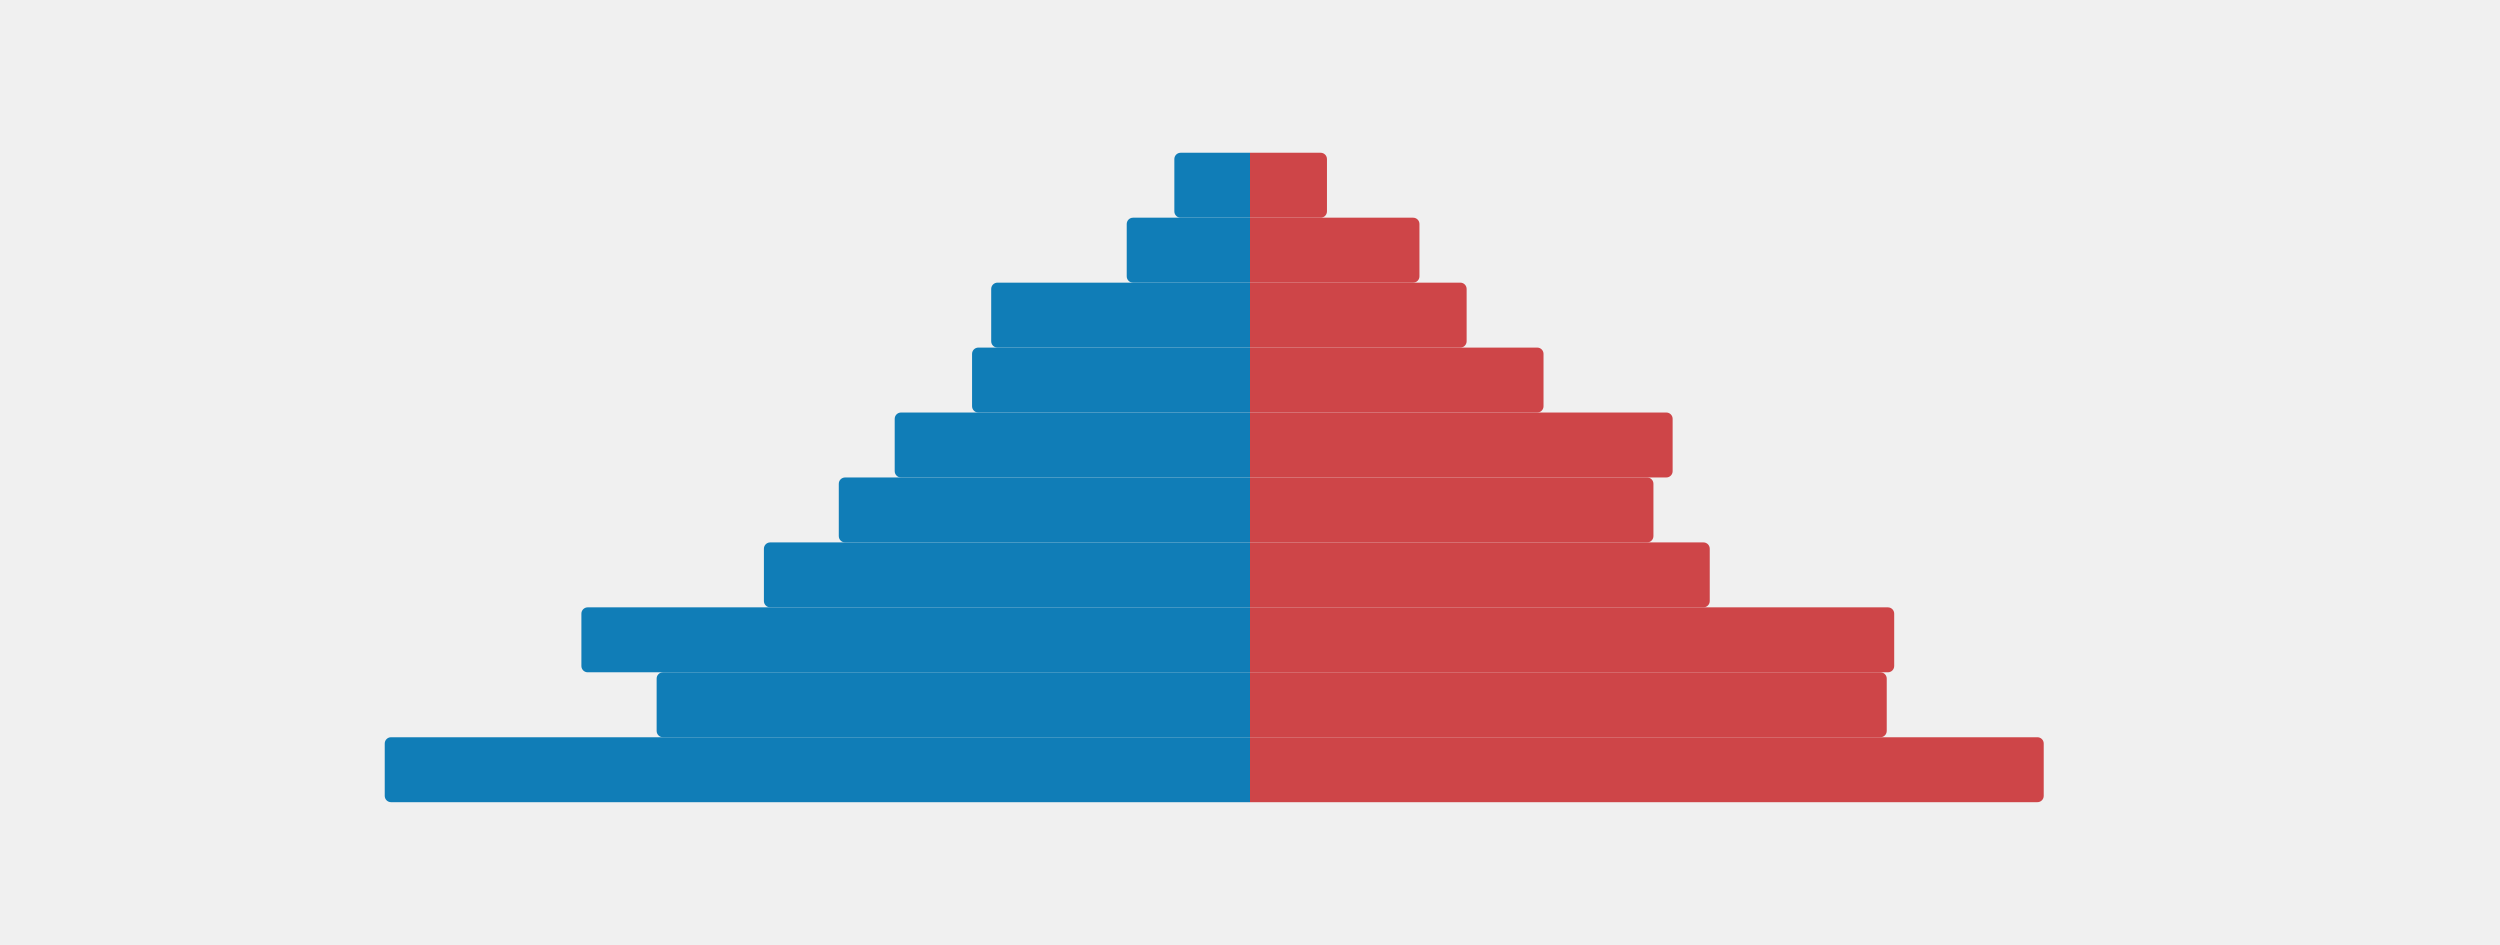
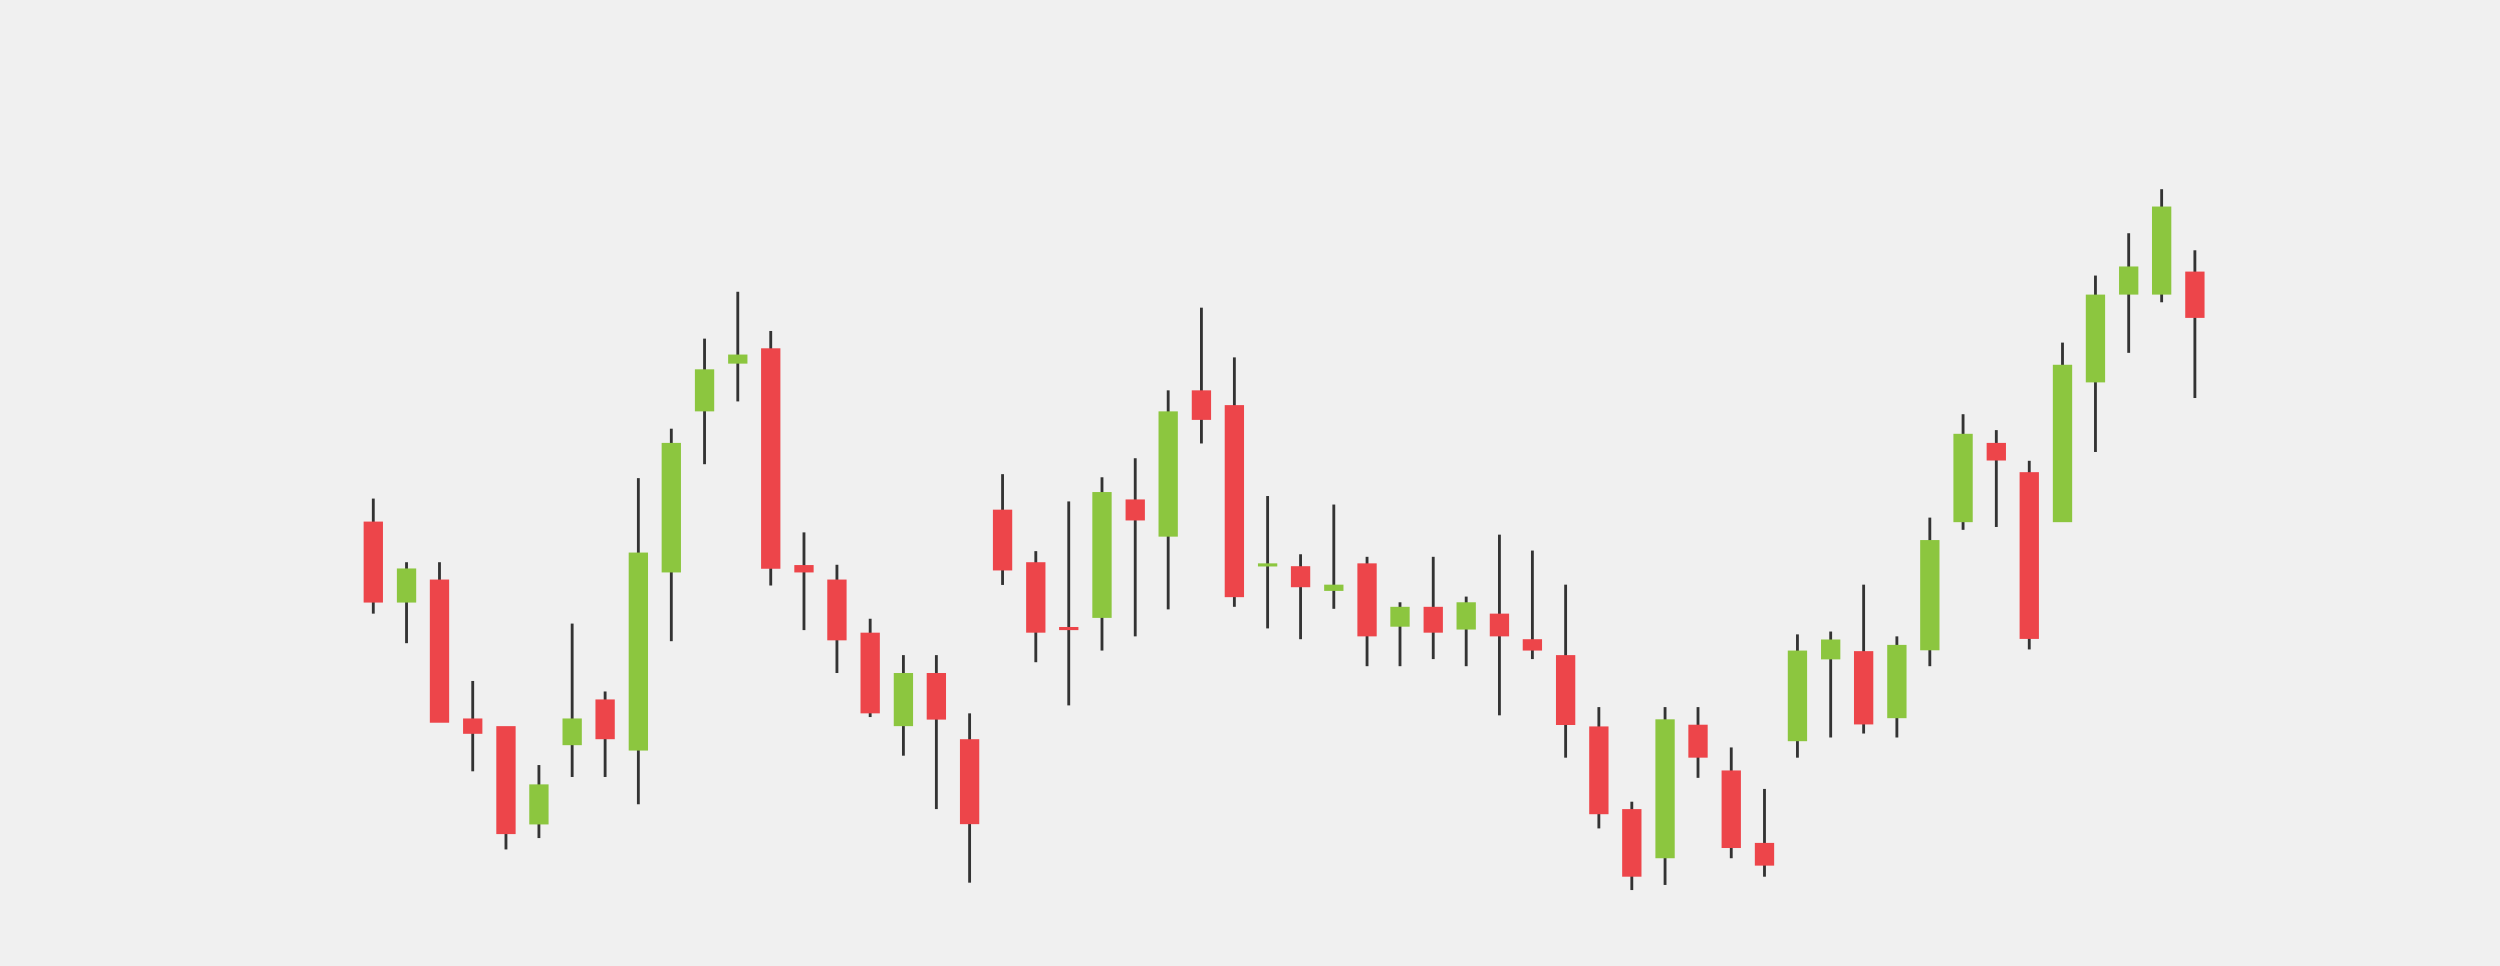
- <svg width="900" height="340" viewBox="0,0,1000,450" id="svg">
-   <g class="highcharts-series-group" data-z-index="3" filter="none" id="g">
-     <g data-z-index="0.1" transform="translate(500,70) rotate(90 87.5 402.5) scale(-1 1)" clip-path="url(#highcharts-yrw9eup-17-)" opacity="1" id="g_3">
-       <path d="M 284.272 453.33 L 309.215 453.33 A 3 3 0 0 1 312.215 456.33 L 312.215 490 A 0 0 0 0 1 312.215 490 L 281.272 490 A 0 0 0 0 1 281.272 490 L 281.272 456.33 A 3 3 0 0 1 284.272 453.33 Z" filter="none" fill="#ce4548" stroke="#ffffff" stroke-width="0" opacity="1" id="path_19" />
-       <path d="M 253.329 409.259 L 278.272 409.259 A 3 3 0 0 1 281.272 412.259 L 281.272 490 A 0 0 0 0 1 281.272 490 L 250.329 490 A 0 0 0 0 1 250.329 490 L 250.329 412.259 A 3 3 0 0 1 253.329 409.259 Z" filter="none" fill="#ce4548" stroke="#ffffff" stroke-width="0" opacity="1" id="path_18" />
-       <path d="M 222.386 386.782 L 247.329 386.782 A 3 3 0 0 1 250.329 389.782 L 250.329 490 A 0 0 0 0 1 250.329 490 L 219.386 490 A 0 0 0 0 1 219.386 490 L 219.386 389.782 A 3 3 0 0 1 222.386 386.782 Z" filter="none" fill="#ce4548" stroke="#ffffff" stroke-width="0" opacity="1" id="path_17" />
-       <path d="M 191.443 350.145 L 216.386 350.145 A 3 3 0 0 1 219.386 353.145 L 219.386 490 A 0 0 0 0 1 219.386 490 L 188.443 490 A 0 0 0 0 1 188.443 490 L 188.443 353.145 A 3 3 0 0 1 191.443 350.145 Z" filter="none" fill="#ce4548" stroke="#ffffff" stroke-width="0" opacity="1" id="path_16" />
-       <path d="M 160.5 288.626 L 185.443 288.626 A 3 3 0 0 1 188.443 291.626 L 188.443 490 A 0 0 0 0 1 188.443 490 L 157.5 490 A 0 0 0 0 1 157.5 490 L 157.5 291.626 A 3 3 0 0 1 160.5 288.626 Z" filter="none" fill="#ce4548" stroke="#ffffff" stroke-width="0" opacity="1" id="path_15" />
-       <path d="M 129.557 297.778 L 154.5 297.778 A 3 3 0 0 1 157.5 300.778 L 157.5 490 A 0 0 0 0 1 157.5 490 L 126.557 490 A 0 0 0 0 1 126.557 490 L 126.557 300.778 A 3 3 0 0 1 129.557 297.778 Z" filter="none" fill="#ce4548" stroke="#ffffff" stroke-width="0" opacity="1" id="path_14" />
-       <path d="M 98.614 270.945 L 123.557 270.945 A 3 3 0 0 1 126.557 273.945 L 126.557 490 A 0 0 0 0 1 126.557 490 L 95.614 490 A 0 0 0 0 1 95.614 490 L 95.614 273.945 A 3 3 0 0 1 98.614 270.945 Z" filter="none" fill="#ce4548" stroke="#ffffff" stroke-width="0" opacity="1" id="path_13" />
-       <path d="M 67.671 183.058 L 92.614 183.058 A 3 3 0 0 1 95.614 186.058 L 95.614 490 A 0 0 0 0 1 95.614 490 L 64.671 490 A 0 0 0 0 1 64.671 490 L 64.671 186.058 A 3 3 0 0 1 67.671 183.058 Z" filter="none" fill="#ce4548" stroke="#ffffff" stroke-width="0" opacity="1" id="path_12" />
-       <path d="M 36.728 186.613 L 61.671 186.613 A 3 3 0 0 1 64.671 189.613 L 64.671 490 A 0 0 0 0 1 64.671 490 L 33.728 490 A 0 0 0 0 1 33.728 490 L 33.728 189.613 A 3 3 0 0 1 36.728 186.613 Z" filter="none" fill="#ce4548" stroke="#ffffff" stroke-width="0" opacity="1" id="path_11" />
-       <path d="M 5.785 111.814 L 30.728 111.814 A 3 3 0 0 1 33.728 114.814 L 33.728 490 A 0 0 0 0 1 33.728 490 L 2.785 490 A 0 0 0 0 1 2.785 490 L 2.785 114.814 A 3 3 0 0 1 5.785 111.814 Z" filter="none" fill="#ce4548" stroke="#ffffff" stroke-width="0" opacity="1" id="path_10" />
-     </g>
-     <g data-z-index="0.1" transform="translate(10,70) rotate(90 87.5 402.5) scale(-1 1)" clip-path="url(#highcharts-yrw9eup-28-)" opacity="1" id="g_2">
-       <path d="M 281.272 0 L 312.215 0 A 0 0 0 0 1 312.215 0 L 312.215 33.048 A 3 3 0 0 1 309.215 36.048 L 284.272 36.048 A 3 3 0 0 1 281.272 33.048 L 281.272 0 A 0 0 0 0 1 281.272 0 Z" filter="none" fill="#107db7" stroke="#ffffff" stroke-width="0" opacity="1" id="path_9" />
-       <path d="M 250.329 0 L 281.272 0 A 0 0 0 0 1 281.272 0 L 281.272 55.736 A 3 3 0 0 1 278.272 58.736 L 253.329 58.736 A 3 3 0 0 1 250.329 55.736 L 250.329 0 A 0 0 0 0 1 250.329 0 Z" filter="none" fill="#107db7" stroke="#ffffff" stroke-width="0" opacity="1" id="path_8" />
-       <path d="M 219.386 0 L 250.329 0 A 0 0 0 0 1 250.329 0 L 250.329 120.312 A 3 3 0 0 1 247.329 123.312 L 222.386 123.312 A 3 3 0 0 1 219.386 120.312 L 219.386 0 A 0 0 0 0 1 219.386 0 Z" filter="none" fill="#107db7" stroke="#ffffff" stroke-width="0" opacity="1" id="path_7" />
-       <path d="M 188.443 0 L 219.386 0 A 0 0 0 0 1 219.386 0 L 219.386 129.431 A 3 3 0 0 1 216.386 132.431 L 191.443 132.431 A 3 3 0 0 1 188.443 129.431 L 188.443 0 A 0 0 0 0 1 188.443 0 Z" filter="none" fill="#107db7" stroke="#ffffff" stroke-width="0" opacity="1" id="path_6" />
-       <path d="M 157.5 0 L 188.443 0 A 0 0 0 0 1 188.443 0 L 188.443 166.288 A 3 3 0 0 1 185.443 169.288 L 160.5 169.288 A 3 3 0 0 1 157.5 166.288 L 157.5 0 A 0 0 0 0 1 157.5 0 Z" filter="none" fill="#107db7" stroke="#ffffff" stroke-width="0" opacity="1" id="path_5" />
-       <path d="M 126.557 0 L 157.5 0 A 0 0 0 0 1 157.5 0 L 157.5 192.93 A 3 3 0 0 1 154.5 195.93 L 129.557 195.93 A 3 3 0 0 1 126.557 192.93 L 126.557 0 A 0 0 0 0 1 126.557 0 Z" filter="none" fill="#107db7" stroke="#ffffff" stroke-width="0" opacity="1" id="path_4" />
-       <path d="M 95.614 0 L 126.557 0 A 0 0 0 0 1 126.557 0 L 126.557 228.609 A 3 3 0 0 1 123.557 231.609 L 98.614 231.609 A 3 3 0 0 1 95.614 228.609 L 95.614 0 A 0 0 0 0 1 95.614 0 Z" filter="none" fill="#107db7" stroke="#ffffff" stroke-width="0" opacity="1" id="path_3" />
-       <path d="M 64.671 0 L 95.614 0 A 0 0 0 0 1 95.614 0 L 95.614 315.572 A 3 3 0 0 1 92.614 318.572 L 67.671 318.572 A 3 3 0 0 1 64.671 315.572 L 64.671 0 A 0 0 0 0 1 64.671 0 Z" filter="none" fill="#107db7" stroke="#ffffff" stroke-width="0" opacity="1" id="path_2" />
-       <path d="M 33.728 0 L 64.671 0 A 0 0 0 0 1 64.671 0 L 64.671 279.718 A 3 3 0 0 1 61.671 282.718 L 36.728 282.718 A 3 3 0 0 1 33.728 279.718 L 33.728 0 A 0 0 0 0 1 33.728 0 Z" filter="none" fill="#107db7" stroke="#ffffff" stroke-width="0" opacity="1" id="path_1" />
-       <path d="M 2.785 0 L 33.728 0 A 0 0 0 0 1 33.728 0 L 33.728 409.273 A 3 3 0 0 1 30.728 412.273 L 5.785 412.273 A 3 3 0 0 1 2.785 409.273 L 2.785 0 A 0 0 0 0 1 2.785 0 Z" filter="none" fill="#107db7" stroke="#ffffff" stroke-width="0" opacity="1" id="path" />
-     </g>
-     <g data-z-index="0.1" transform="translate(10,70) scale(1 1)" clip-path="none" opacity="1" id="g_1" />
+ <svg width="900" height="auto" viewBox="-70,-30,880,340" max-width="100%" font="10px sans-serif" id="svg">
+   <style type="text/css" id="style">
+ 	.st0{fill:none;stroke:#CCCCCC;}
+ 	.st1{fill:#999999;}
+ 	.st2{fill:none;stroke:#333333;}
+ 	.st3{fill:#ED454A;}
+ 	.st4{fill:#8CC63F;}
+ </style>
+   <g id="g_1">
+     <line class="st2" x1="61.4" y1="186" x2="61.4" y2="145.5" id="line_55" />
+     <line class="st2" x1="73.1" y1="167.9" x2="73.1" y2="196.4" id="line_54" />
+     <line class="st2" x1="84.7" y1="167.9" x2="84.7" y2="196.4" id="line_53" />
+     <line class="st2" x1="96.4" y1="209.7" x2="96.4" y2="241.5" id="line_52" />
+     <line class="st2" x1="131.4" y1="189.5" x2="131.4" y2="243.5" id="line_51" />
+     <line class="st2" x1="178" y1="89.2" x2="178" y2="133.4" id="line_50" />
+     <line class="st2" x1="213" y1="157.4" x2="213" y2="191.8" id="line_49" />
+     <line class="st2" x1="224.6" y1="168.8" x2="224.6" y2="206.9" id="line_48" />
+     <line class="st2" x1="248" y1="200.6" x2="248" y2="236" id="line_47" />
+     <line class="st2" x1="282.9" y1="136.9" x2="282.9" y2="175.9" id="line_46" />
+     <line class="st2" x1="294.6" y1="164" x2="294.6" y2="203.1" id="line_45" />
+     <line class="st2" x1="376.2" y1="144.6" x2="376.2" y2="191.2" id="line_44" />
+     <line class="st2" x1="387.8" y1="165.1" x2="387.8" y2="195" id="line_43" />
+     <line class="st2" x1="399.5" y1="147.6" x2="399.5" y2="184.3" id="line_42" />
+     <line class="st2" x1="306.2" y1="146.5" x2="306.2" y2="218.3" id="line_41" />
+     <line class="st2" x1="329.6" y1="131.3" x2="329.6" y2="194" id="line_40" />
+     <line class="st2" x1="352.9" y1="78.3" x2="352.9" y2="126.1" id="line_39" />
+     <line class="st2" x1="341.2" y1="107.4" x2="341.2" y2="184.5" id="line_38" />
+     <line class="st2" x1="364.5" y1="95.8" x2="364.5" y2="183.6" id="line_37" />
+     <line class="st2" x1="317.9" y1="138" x2="317.9" y2="199" id="line_36" />
+     <line class="st2" x1="259.6" y1="200.6" x2="259.6" y2="254.8" id="line_35" />
+     <line class="st2" x1="271.3" y1="221.1" x2="271.3" y2="280.7" id="line_34" />
+     <line class="st2" x1="236.3" y1="187.8" x2="236.3" y2="222.4" id="line_33" />
+     <line class="st2" x1="189.7" y1="72.7" x2="189.7" y2="111.3" id="line_32" />
+     <line class="st2" x1="201.3" y1="86.5" x2="201.3" y2="176.1" id="line_31" />
+     <line class="st2" x1="154.7" y1="138.3" x2="154.7" y2="253.1" id="line_30" />
+     <line class="st2" x1="166.3" y1="120.9" x2="166.3" y2="195.7" id="line_29" />
+     <line class="st2" x1="119.7" y1="239.3" x2="119.7" y2="265" id="line_28" />
+     <line class="st2" x1="143" y1="213.4" x2="143" y2="243.5" id="line_27" />
+     <line class="st2" x1="108.1" y1="237.2" x2="108.1" y2="269" id="line_26" />
+     <line class="st2" x1="411.2" y1="166" x2="411.2" y2="204.5" id="line_25" />
+     <line class="st2" x1="422.8" y1="182" x2="422.8" y2="204.5" id="line_24" />
+     <line class="st2" x1="434.5" y1="202" x2="434.5" y2="166" id="line_23" />
+     <line class="st2" x1="446.1" y1="180" x2="446.1" y2="204.5" id="line_22" />
+     <line class="st2" x1="457.8" y1="158.2" x2="457.8" y2="221.8" id="line_21" />
+     <line class="st2" x1="469.4" y1="202" x2="469.4" y2="163.8" id="line_20" />
+     <line class="st2" x1="481.1" y1="236.7" x2="481.1" y2="175.8" id="line_19" />
+     <line class="st2" x1="492.8" y1="261.6" x2="492.8" y2="218.9" id="line_18" />
+     <line class="st2" x1="504.4" y1="252.2" x2="504.4" y2="283.3" id="line_17" />
+     <line class="st2" x1="516.1" y1="281.5" x2="516.1" y2="218.9" id="line_16" />
+     <line class="st2" x1="527.7" y1="243.8" x2="527.7" y2="218.9" id="line_15" />
+     <line class="st2" x1="539.4" y1="272.1" x2="539.4" y2="233.1" id="line_14" />
+     <line class="st2" x1="551.1" y1="278.6" x2="551.1" y2="247.7" id="line_13" />
+     <line class="st2" x1="562.7" y1="236.7" x2="562.7" y2="193.3" id="line_12" />
+     <line class="st2" x1="574.4" y1="192.3" x2="574.4" y2="229.6" id="line_11" />
+     <line class="st2" x1="586" y1="228.2" x2="586" y2="175.8" id="line_10" />
+     <line class="st2" x1="597.7" y1="194" x2="597.7" y2="229.6" id="line_9" />
+     <line class="st2" x1="609.3" y1="204.5" x2="609.3" y2="152.2" id="line_8" />
+     <line class="st2" x1="621" y1="156.5" x2="621" y2="115.8" id="line_7" />
+     <line class="st2" x1="632.7" y1="121.4" x2="632.7" y2="155.5" id="line_6" />
+     <line class="st2" x1="644.3" y1="132.2" x2="644.3" y2="198.6" id="line_5" />
+     <line class="st2" x1="656" y1="114.8" x2="656" y2="90.6" id="line_4" />
+     <line class="st2" x1="667.6" y1="67" x2="667.6" y2="129.1" id="line_3" />
+     <line class="st2" x1="679.3" y1="52.1" x2="679.3" y2="94.2" id="line_2" />
+     <line class="st2" x1="690.9" y1="36.6" x2="690.9" y2="76.4" id="line_1" />
+     <line class="st2" x1="702.6" y1="58.1" x2="702.6" y2="110.1" id="line" />
+   </g>
+   <g id="g">
+     <rect x="58" y="153.6" class="st3" width="6.8" height="28.5" id="rect_55" />
+     <rect x="69.7" y="170.1" class="st4" width="6.8" height="12" id="rect_54" />
+     <rect x="81.3" y="174" class="st3" width="6.8" height="50.4" id="rect_53" />
+     <rect x="197.9" y="92.6" class="st3" width="6.8" height="77.6" id="rect_52" />
+     <rect x="104.7" y="225.6" class="st3" width="6.8" height="38" id="rect_51" />
+     <rect x="116.3" y="246.1" class="st4" width="6.8" height="14.1" id="rect_50" />
+     <rect x="128" y="222.9" class="st4" width="6.8" height="9.4" id="rect_49" />
+     <rect x="139.6" y="216.2" class="st3" width="6.8" height="14" id="rect_48" />
+     <rect x="221.2" y="174" class="st3" width="6.8" height="21.4" id="rect_47" />
+     <rect x="279.5" y="149.4" class="st3" width="6.8" height="21.4" id="rect_46" />
+     <rect x="326.2" y="145.8" class="st3" width="6.8" height="7.4" id="rect_45" />
+     <rect x="384.4" y="169.3" class="st3" width="6.8" height="7.4" id="rect_44" />
+     <rect x="407.8" y="168.3" class="st3" width="6.8" height="25.7" id="rect_43" />
+     <rect x="431.1" y="183.6" class="st3" width="6.8" height="9.1" id="rect_42" />
+     <rect x="454.4" y="186" class="st3" width="6.8" height="8" id="rect_41" />
+     <rect x="547.7" y="266.7" class="st3" width="6.8" height="8" id="rect_40" />
+     <rect x="629.3" y="125.9" class="st3" width="6.8" height="6.2" id="rect_39" />
+     <rect x="699.2" y="65.6" class="st3" width="6.8" height="16.3" id="rect_38" />
+     <rect x="524.3" y="225.1" class="st3" width="6.8" height="11.6" id="rect_37" />
+     <rect x="477.7" y="200.6" class="st3" width="6.8" height="24.6" id="rect_36" />
+     <rect x="489.4" y="225.7" class="st3" width="6.8" height="30.9" id="rect_35" />
+     <rect x="536" y="241.2" class="st3" width="6.8" height="27.3" id="rect_34" />
+     <rect x="582.6" y="199.2" class="st3" width="6.8" height="25.8" id="rect_33" />
+     <rect x="640.9" y="136.2" class="st3" width="6.8" height="58.7" id="rect_32" />
+     <rect x="594.3" y="197" class="st4" width="6.8" height="25.8" id="rect_31" />
+     <rect x="605.9" y="160.1" class="st4" width="6.8" height="38.8" id="rect_30" />
+     <rect x="617.6" y="122.7" class="st4" width="6.8" height="31.1" id="rect_29" />
+     <rect x="652.6" y="98.4" class="st4" width="6.8" height="55.4" id="rect_28" />
+     <rect x="664.2" y="73.7" class="st4" width="6.8" height="30.9" id="rect_27" />
+     <rect x="687.5" y="42.7" class="st4" width="6.8" height="31" id="rect_26" />
+     <rect x="675.9" y="63.8" class="st4" width="6.8" height="9.9" id="rect_25" />
+     <rect x="501" y="254.8" class="st3" width="6.8" height="23.8" id="rect_24" />
+     <rect x="512.7" y="223.2" class="st4" width="6.8" height="48.9" id="rect_23" />
+     <rect x="559.3" y="199" class="st4" width="6.8" height="31.9" id="rect_22" />
+     <rect x="571" y="195.1" class="st4" width="6.8" height="7" id="rect_21" />
+     <rect x="466" y="195" class="st3" width="6.8" height="4" id="rect_20" />
+     <rect x="349.5" y="107.4" class="st3" width="6.8" height="10.4" id="rect_19" />
+     <rect x="361.1" y="112.6" class="st3" width="6.8" height="67.6" id="rect_18" />
+     <rect x="337.8" y="114.8" class="st4" width="6.8" height="44.1" id="rect_17" />
+     <rect x="291.2" y="167.9" class="st3" width="6.8" height="24.8" id="rect_16" />
+     <rect x="314.5" y="143.2" class="st4" width="6.8" height="44.3" id="rect_15" />
+     <rect x="302.8" y="190.7" class="st3" width="6.8" height="1.1" id="rect_14" />
+     <rect x="372.8" y="168.3" class="st4" width="6.8" height="1.1" id="rect_13" />
+     <rect x="396.1" y="175.8" class="st4" width="6.8" height="2.2" id="rect_12" />
+     <rect x="419.4" y="183.6" class="st4" width="6.8" height="7" id="rect_11" />
+     <rect x="442.7" y="182" class="st4" width="6.8" height="9.6" id="rect_10" />
+     <rect x="232.9" y="192.7" class="st3" width="6.8" height="28.4" id="rect_9" />
+     <rect x="244.6" y="206.9" class="st4" width="6.8" height="18.7" id="rect_8" />
+     <rect x="256.2" y="206.9" class="st3" width="6.8" height="16.4" id="rect_7" />
+     <rect x="267.9" y="230.2" class="st3" width="6.8" height="29.9" id="rect_6" />
+     <rect x="151.3" y="164.5" class="st4" width="6.8" height="69.7" id="rect_5" />
+     <rect x="162.9" y="125.9" class="st4" width="6.8" height="45.6" id="rect_4" />
+     <rect x="174.6" y="100" class="st4" width="6.8" height="14.8" id="rect_3" />
+     <rect x="186.3" y="94.8" class="st4" width="6.8" height="3.2" id="rect_2" />
+     <rect x="93" y="222.9" class="st3" width="6.8" height="5.4" id="rect_1" />
+     <rect x="209.6" y="168.9" class="st3" width="6.8" height="2.6" id="rect" />
  </g>
</svg>
